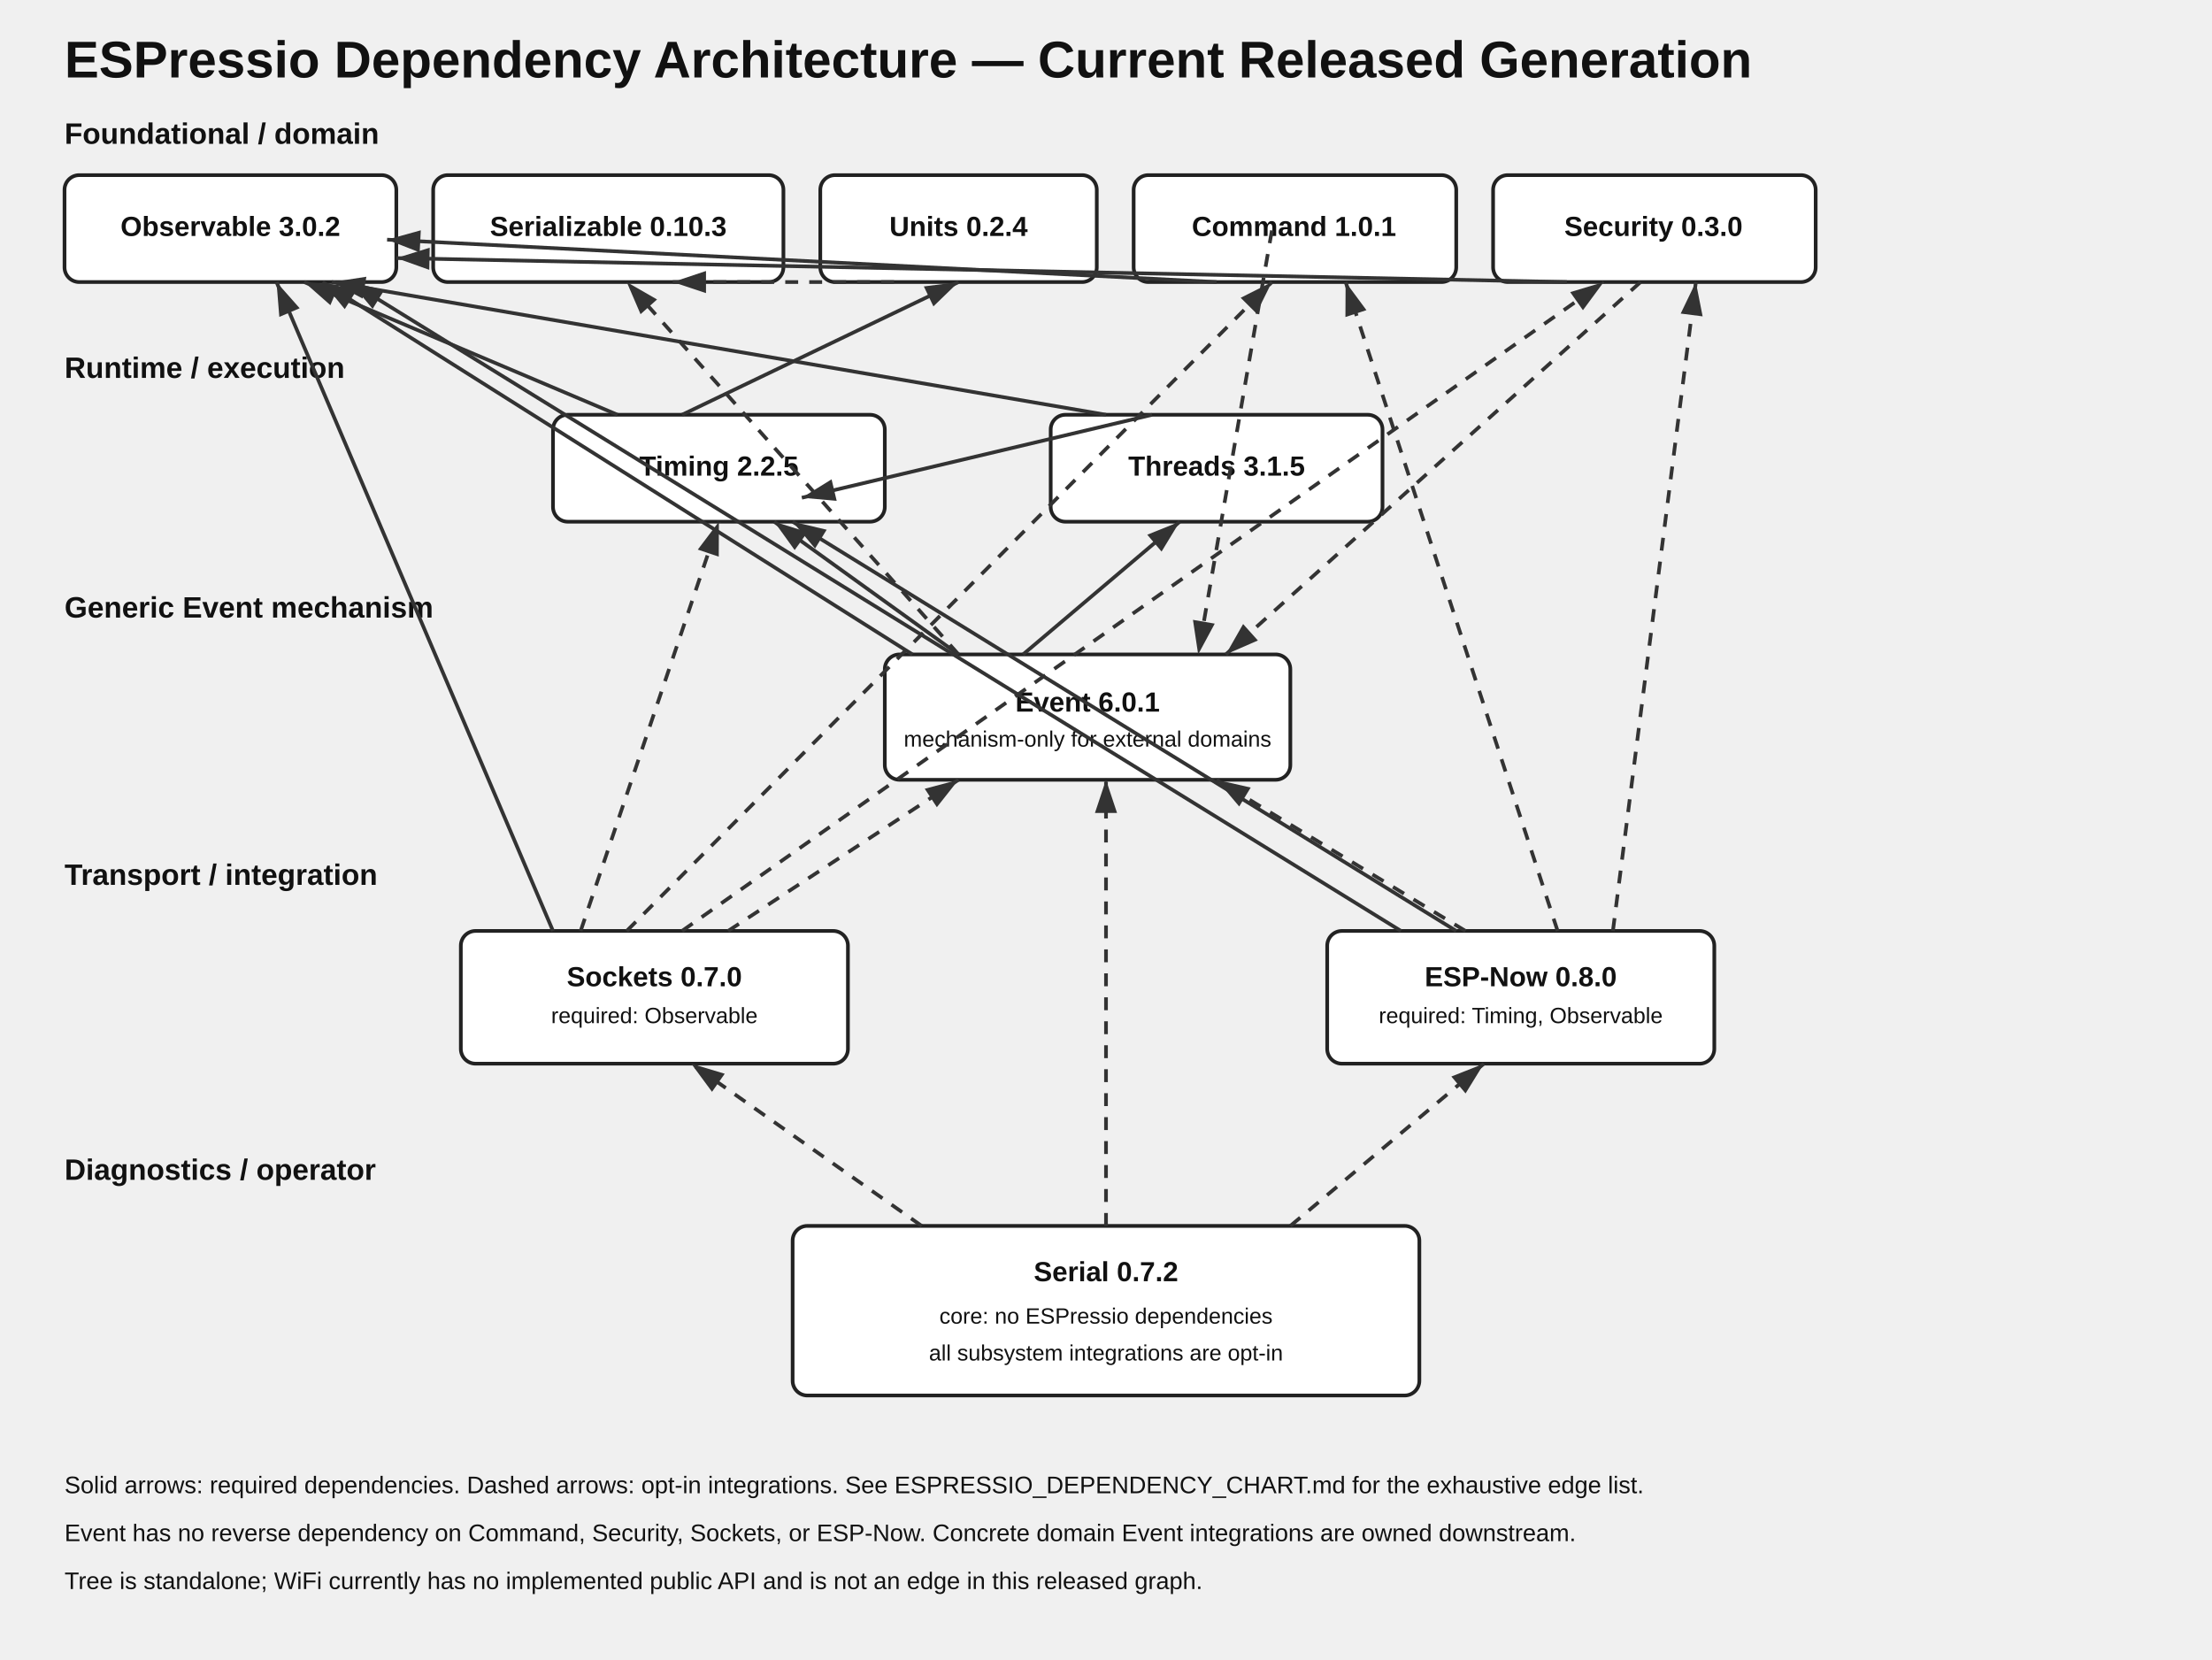
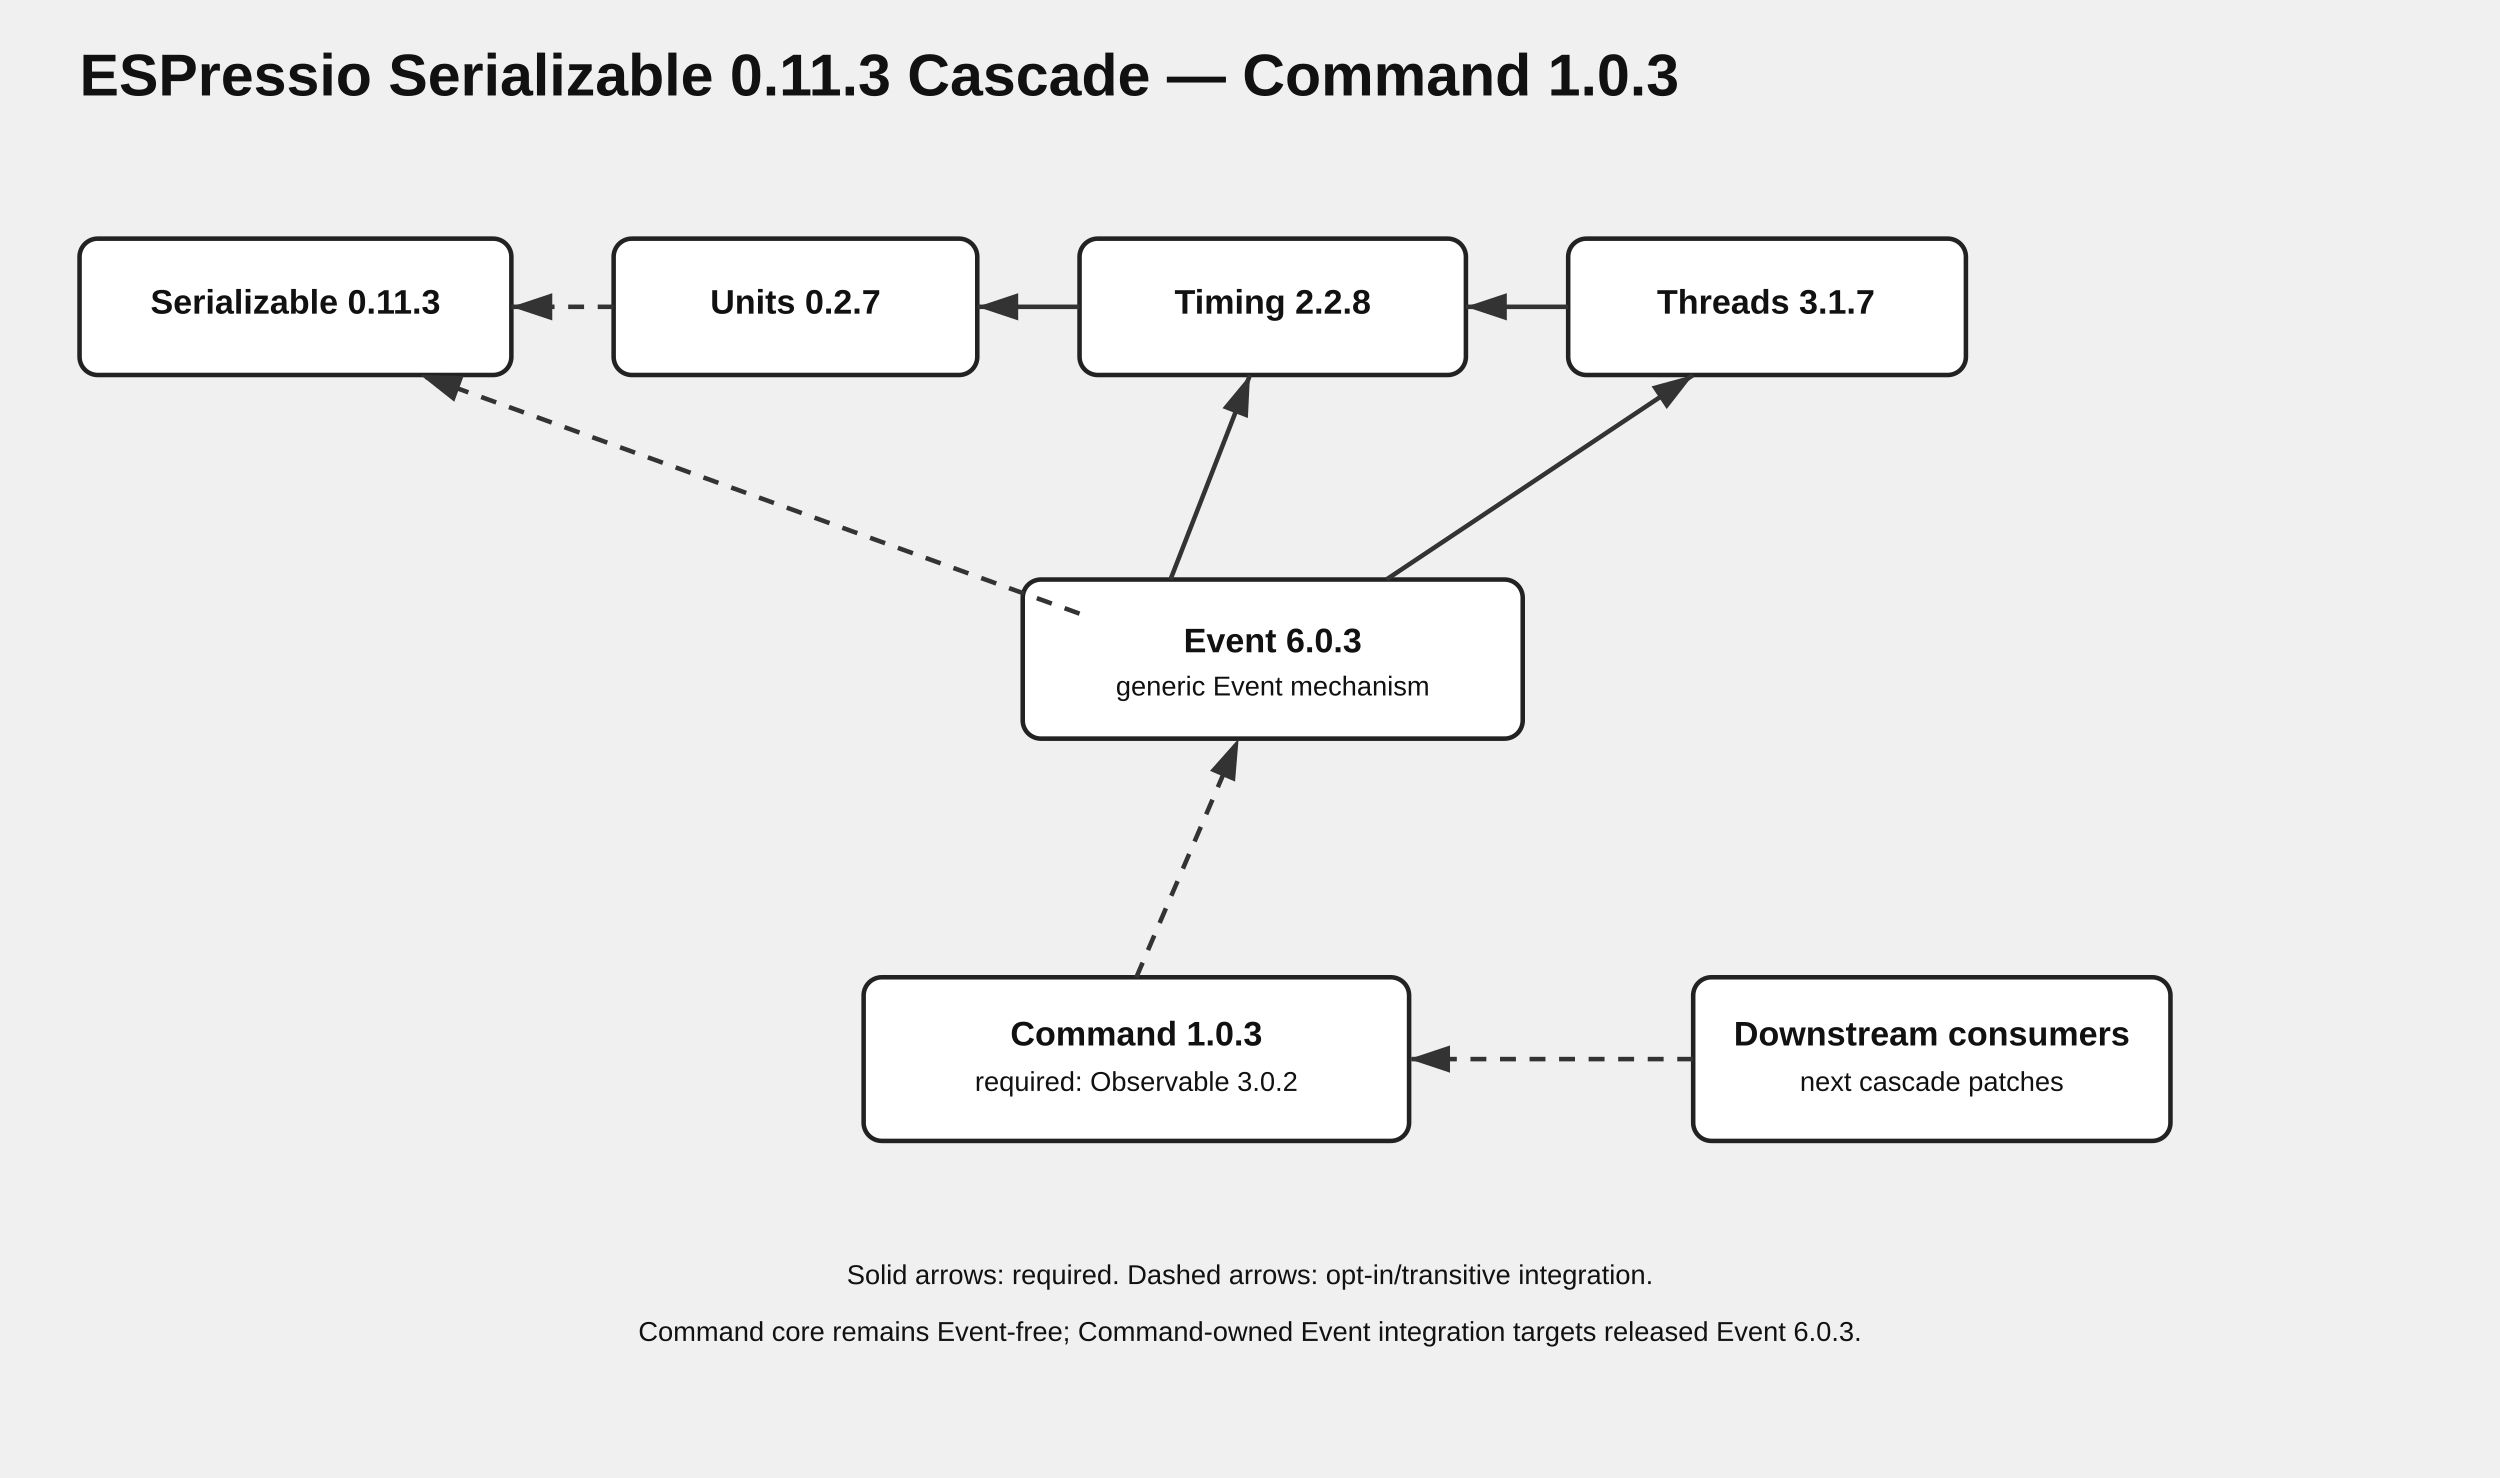
- <svg xmlns="http://www.w3.org/2000/svg" width="1200" height="900" viewBox="0 0 1200 900">
-   <style>text{font-family:Arial,sans-serif;fill:#111}.title{font-size:28px;font-weight:700}.section{font-size:16px;font-weight:700}.node{fill:#fff;stroke:#222;stroke-width:2}.label{font-size:15px;font-weight:600;text-anchor:middle}.small{font-size:12px;text-anchor:middle}.note{font-size:13px}.edge{stroke:#333;stroke-width:2;fill:none;marker-end:url(#arrow)}.optional{stroke-dasharray:7 6}</style>
+ <svg xmlns="http://www.w3.org/2000/svg" width="1100" height="650" viewBox="0 0 1100 650">
+   <style>text{font-family:Arial,sans-serif;fill:#111}.title{font-size:26px;font-weight:700}.node{fill:#fff;stroke:#222;stroke-width:2}.label{font-size:15px;font-weight:600;text-anchor:middle}.small{font-size:12px;text-anchor:middle}.edge{stroke:#333;stroke-width:2;fill:none;marker-end:url(#arrow)}.optional{stroke-dasharray:7 6}</style>
  <defs>
    <marker id="arrow" markerWidth="10" markerHeight="10" refX="9" refY="3" orient="auto">
      <path d="M0,0 L0,6 L9,3 z" fill="#333" />
    </marker>
  </defs>
-   <text class="title" x="35" y="42">ESPressio Dependency Architecture — Current Released Generation</text>
-   <text class="section" x="35" y="78">Foundational / domain</text>
-   <rect class="node" x="35" y="95" width="180" height="58" rx="8" />
-   <text class="label" x="125" y="128">Observable 3.0.2</text>
-   <rect class="node" x="235" y="95" width="190" height="58" rx="8" />
-   <text class="label" x="330" y="128">Serializable 0.10.3</text>
-   <rect class="node" x="445" y="95" width="150" height="58" rx="8" />
-   <text class="label" x="520" y="128">Units 0.2.4</text>
-   <rect class="node" x="615" y="95" width="175" height="58" rx="8" />
-   <text class="label" x="702" y="128">Command 1.0.1</text>
-   <rect class="node" x="810" y="95" width="175" height="58" rx="8" />
-   <text class="label" x="897" y="128">Security 0.3.0</text>
-   <path class="edge optional" d="M485 153 L365 153" />
-   <path class="edge" d="M660 153 L210 130" />
-   <path class="edge" d="M850 153 L215 140" />
-   <text class="section" x="35" y="205">Runtime / execution</text>
-   <rect class="node" x="300" y="225" width="180" height="58" rx="8" />
-   <text class="label" x="390" y="258">Timing 2.2.5</text>
-   <rect class="node" x="570" y="225" width="180" height="58" rx="8" />
-   <text class="label" x="660" y="258">Threads 3.1.5</text>
-   <path class="edge" d="M370 225 L520 153" />
-   <path class="edge" d="M335 225 L165 153" />
-   <path class="edge" d="M625 225 L435 270" />
-   <path class="edge" d="M600 225 L180 153" />
-   <text class="section" x="35" y="335">Generic Event mechanism</text>
-   <rect class="node" x="480" y="355" width="220" height="68" rx="8" />
-   <text class="label" x="590" y="386">Event 6.0.1</text>
-   <text class="small" x="590" y="405">mechanism-only for external domains</text>
-   <path class="edge" d="M555 355 L640 283" />
-   <path class="edge" d="M520 355 L420 283" />
-   <path class="edge" d="M495 355 L175 153" />
-   <path class="edge optional" d="M520 355 L340 153" />
-   <path class="edge optional" d="M690 125 L650 355" />
-   <path class="edge optional" d="M890 153 L665 355" />
-   <text class="section" x="35" y="480">Transport / integration</text>
-   <rect class="node" x="250" y="505" width="210" height="72" rx="8" />
-   <text class="label" x="355" y="535">Sockets 0.7.0</text>
-   <text class="small" x="355" y="555">required: Observable</text>
-   <rect class="node" x="720" y="505" width="210" height="72" rx="8" />
-   <text class="label" x="825" y="535">ESP-Now 0.8.0</text>
-   <text class="small" x="825" y="555">required: Timing, Observable</text>
-   <path class="edge" d="M300 505 L150 153" />
-   <path class="edge optional" d="M395 505 L520 423" />
-   <path class="edge optional" d="M340 505 L690 153" />
-   <path class="edge optional" d="M370 505 L870 153" />
-   <path class="edge optional" d="M315 505 L390 283" />
-   <path class="edge" d="M790 505 L430 283" />
-   <path class="edge" d="M760 505 L190 153" />
-   <path class="edge optional" d="M795 505 L660 423" />
-   <path class="edge optional" d="M845 505 L730 153" />
-   <path class="edge optional" d="M875 505 L920 153" />
-   <text class="section" x="35" y="640">Diagnostics / operator</text>
-   <rect class="node" x="430" y="665" width="340" height="92" rx="8" />
-   <text class="label" x="600" y="695">Serial 0.7.2</text>
-   <text class="small" x="600" y="718">core: no ESPressio dependencies</text>
-   <text class="small" x="600" y="738">all subsystem integrations are opt-in</text>
-   <path class="edge optional" d="M500 665 L375 577" />
-   <path class="edge optional" d="M700 665 L805 577" />
-   <path class="edge optional" d="M600 665 L600 423" />
-   <text class="note" x="35" y="810">Solid arrows: required dependencies. Dashed arrows: opt-in integrations. See ESPRESSIO_DEPENDENCY_CHART.md for the exhaustive edge list.</text>
-   <text class="note" x="35" y="836">Event has no reverse dependency on Command, Security, Sockets, or ESP-Now. Concrete domain Event integrations are owned downstream.</text>
-   <text class="note" x="35" y="862">Tree is standalone; WiFi currently has no implemented public API and is not an edge in this released graph.</text>
+   <text class="title" x="35" y="42">ESPressio Serializable 0.11.3 Cascade — Command 1.0.3</text>
+   <rect class="node" x="35" y="105" width="190" height="60" rx="8" />
+   <text class="label" x="130" y="138">Serializable 0.11.3</text>
+   <rect class="node" x="270" y="105" width="160" height="60" rx="8" />
+   <text class="label" x="350" y="138">Units 0.2.7</text>
+   <rect class="node" x="475" y="105" width="170" height="60" rx="8" />
+   <text class="label" x="560" y="138">Timing 2.2.8</text>
+   <rect class="node" x="690" y="105" width="175" height="60" rx="8" />
+   <text class="label" x="777" y="138">Threads 3.1.7</text>
+   <path class="edge optional" d="M270 135 L225 135" />
+   <path class="edge" d="M475 135 L430 135" />
+   <path class="edge" d="M690 135 L645 135" />
+   <rect class="node" x="450" y="255" width="220" height="70" rx="8" />
+   <text class="label" x="560" y="287">Event 6.0.3</text>
+   <text class="small" x="560" y="306">generic Event mechanism</text>
+   <path class="edge" d="M515 255 L550 165" />
+   <path class="edge" d="M610 255 L745 165" />
+   <path class="edge optional" d="M475 270 L185 165" />
+   <rect class="node" x="380" y="430" width="240" height="72" rx="8" />
+   <text class="label" x="500" y="460">Command 1.0.3</text>
+   <text class="small" x="500" y="480">required: Observable 3.0.2</text>
+   <path class="edge optional" d="M500 430 L545 325" />
+   <rect class="node" x="745" y="430" width="210" height="72" rx="8" />
+   <text class="label" x="850" y="460">Downstream consumers</text>
+   <text class="small" x="850" y="480">next cascade patches</text>
+   <path class="edge optional" d="M745 466 L620 466" />
+   <text class="small" x="550" y="565">Solid arrows: required. Dashed arrows: opt-in/transitive integration.</text>
+   <text class="small" x="550" y="590">Command core remains Event-free; Command-owned Event integration targets released Event 6.0.3.</text>
</svg>
